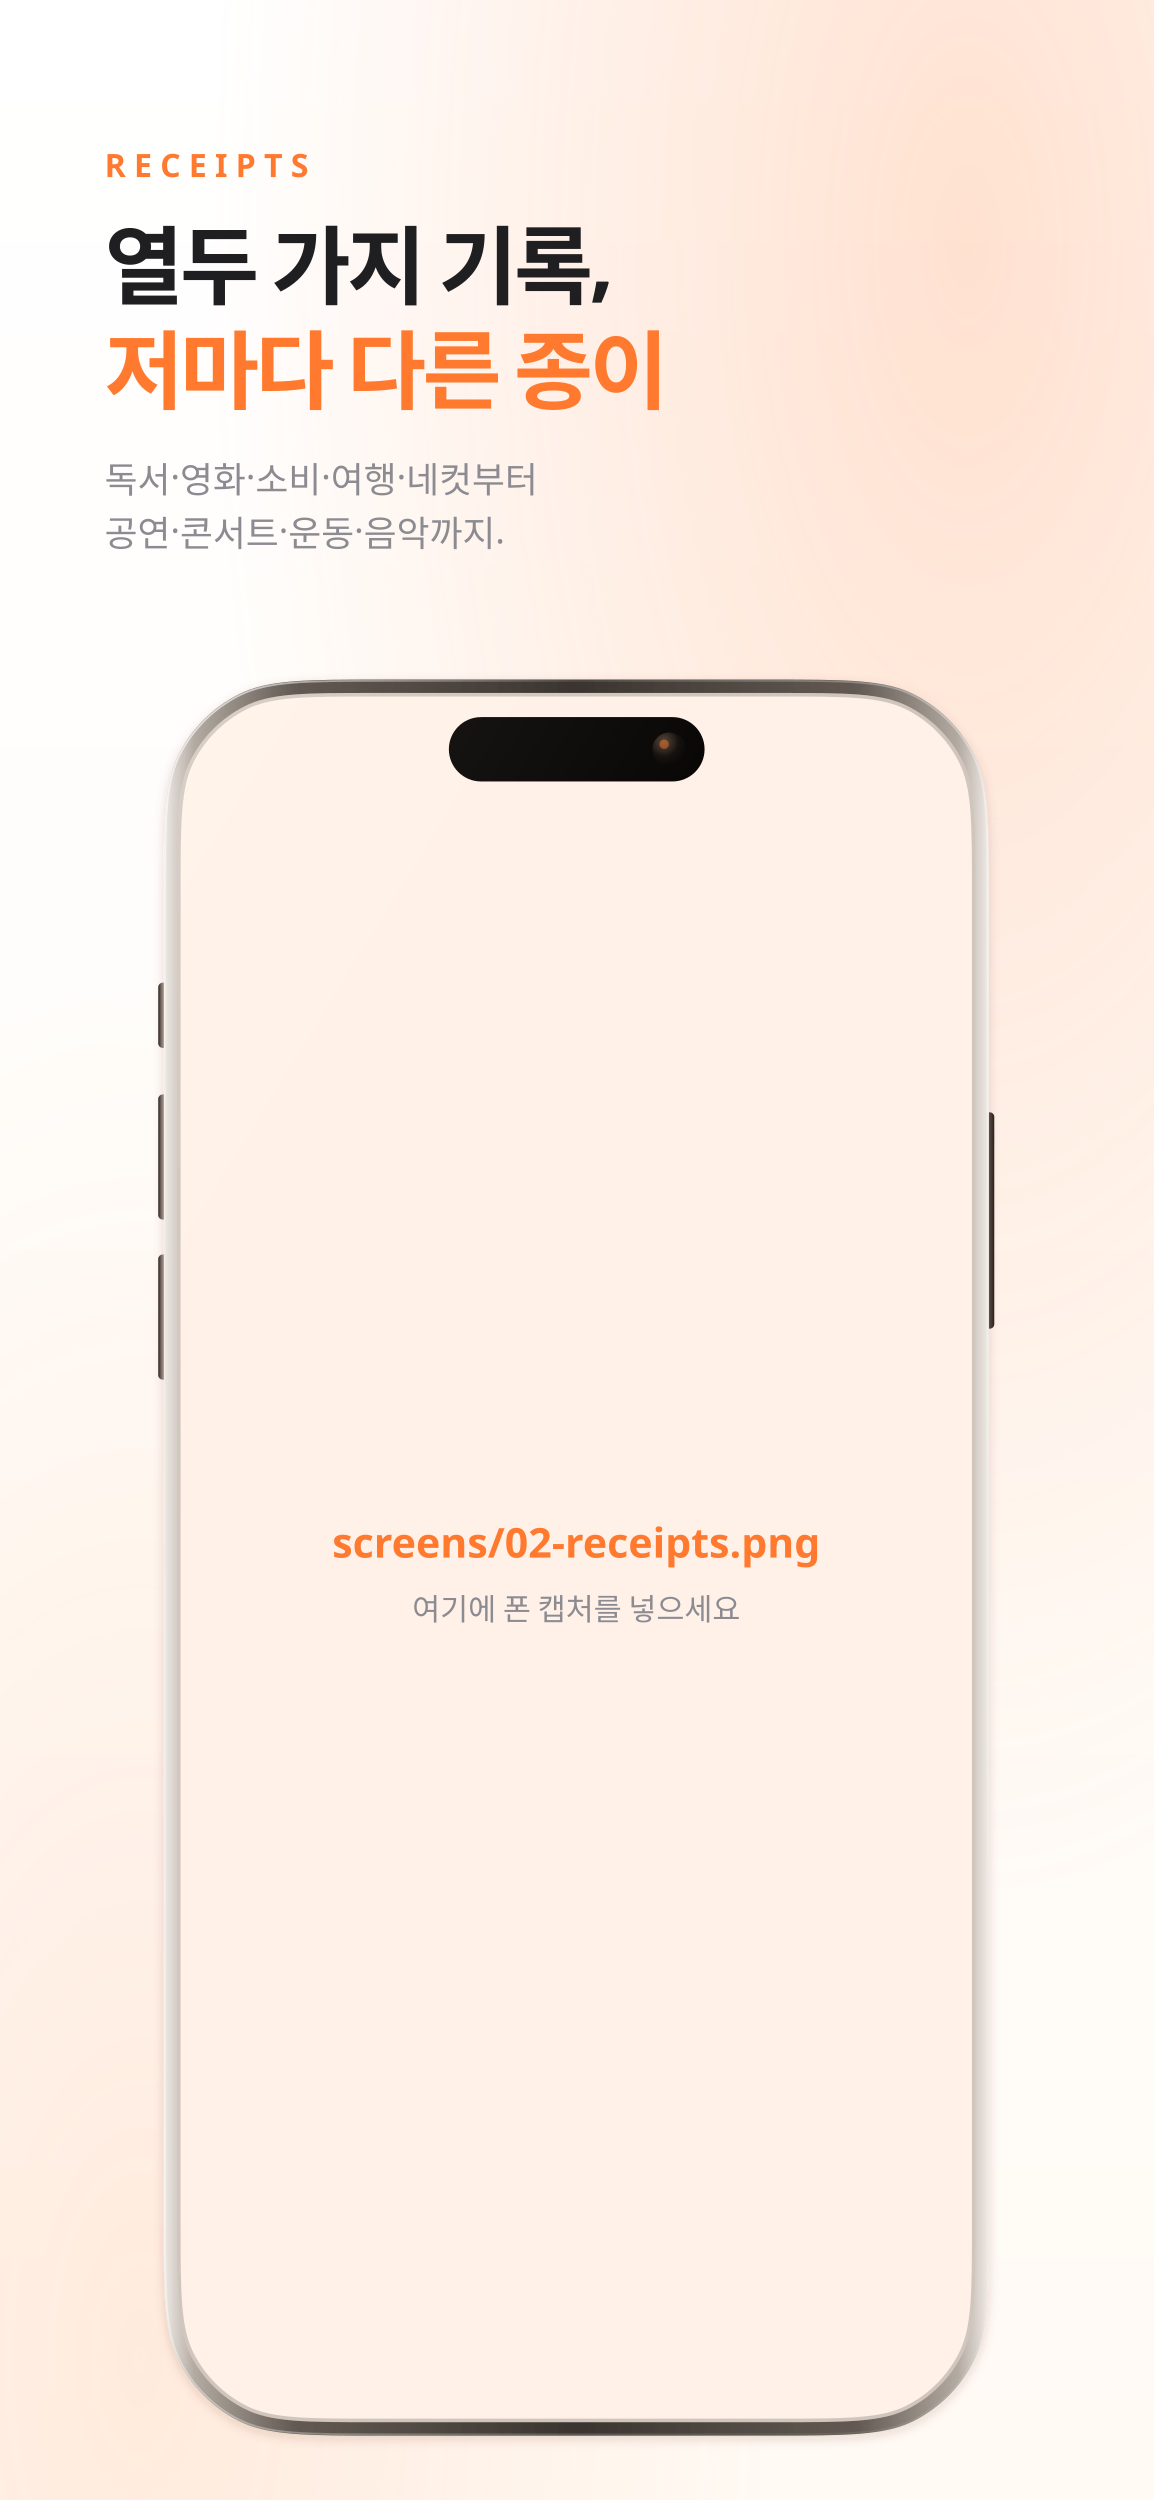
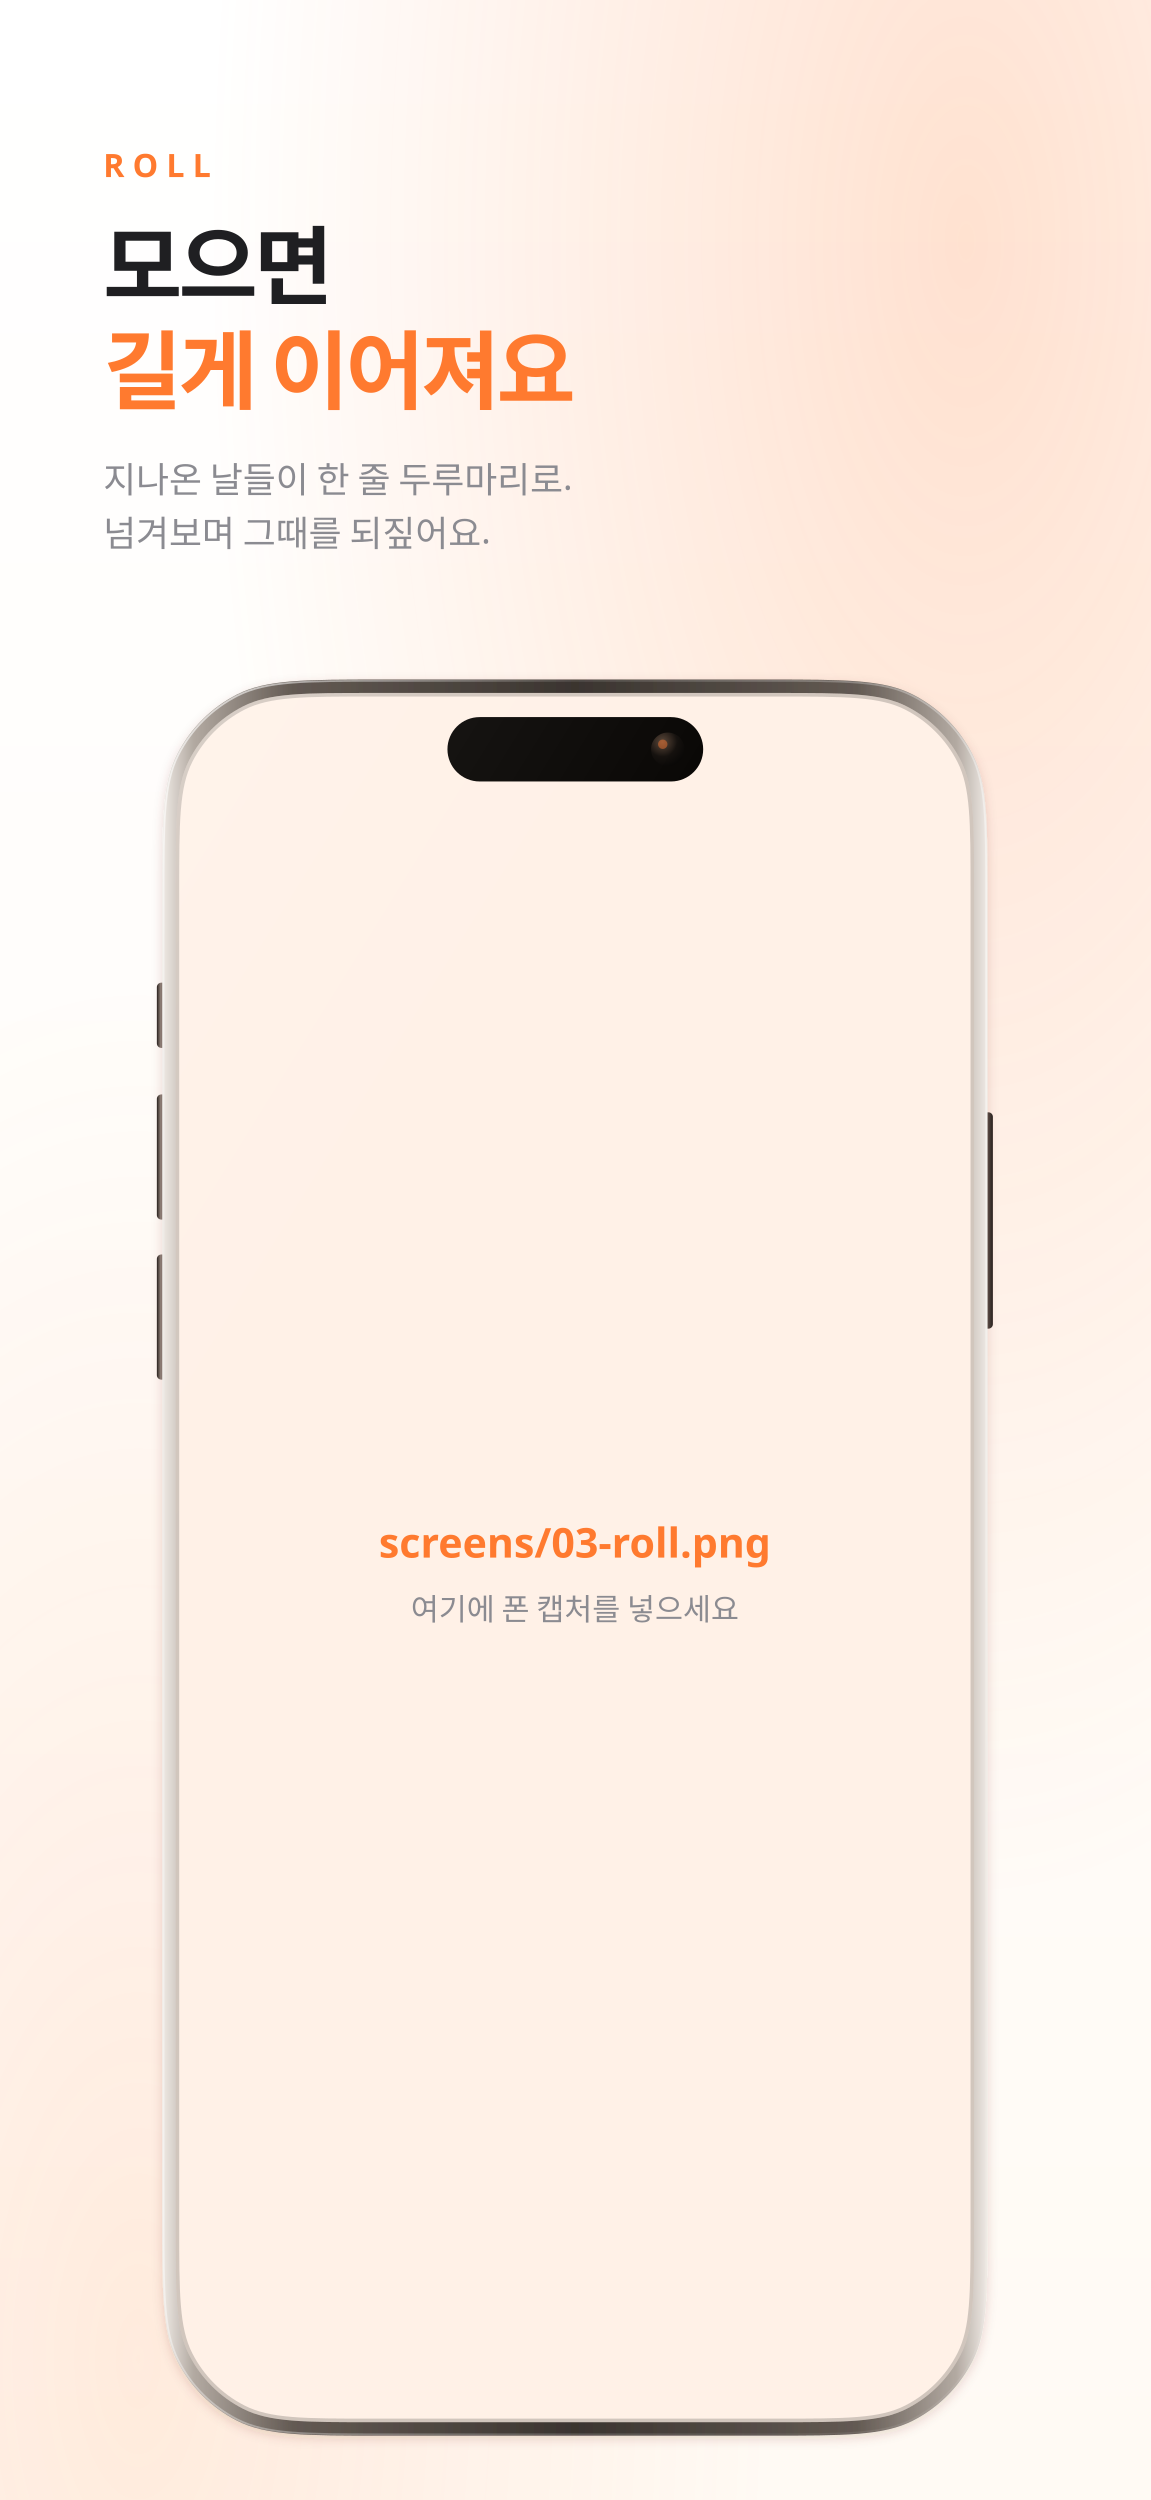
- <svg xmlns="http://www.w3.org/2000/svg" width="1290" height="2796" viewBox="0 0 1290 2796">
+ <svg xmlns="http://www.w3.org/2000/svg" width="1320" height="2868" viewBox="1.57 0 1286.86 2796">
  <defs>
    <linearGradient id="bg" x1="0" y1="0" x2="0" y2="1" gradientUnits="userSpaceOnUse" gradientTransform="scale(1290 2796)">
      <stop offset="0" stop-color="#ffffff" />
      <stop offset="1" stop-color="#fffaf4" />
    </linearGradient>
    <radialGradient id="glow" cx="0.84" cy="0.10" r="0.66" gradientUnits="userSpaceOnUse" gradientTransform="scale(1290 2796)">
      <stop offset="0" stop-color="#ff7a2f" stop-opacity="0.22" />
      <stop offset="1" stop-color="#ff7a2f" stop-opacity="0" />
    </radialGradient>
    <radialGradient id="glow2" cx="0.12" cy="0.94" r="0.55" gradientUnits="userSpaceOnUse" gradientTransform="scale(1290 2796)">
      <stop offset="0" stop-color="#ff7a2f" stop-opacity="0.12" />
      <stop offset="1" stop-color="#ff7a2f" stop-opacity="0" />
    </radialGradient>
    <linearGradient id="rail" x1="0" y1="0" x2="1" y2="0">
      <stop offset="0" stop-color="#f3eee9" />
      <stop offset="0.04" stop-color="#b3aaa2" />
      <stop offset="0.16" stop-color="#635a53" />
      <stop offset="0.5" stop-color="#3a342f" />
      <stop offset="0.84" stop-color="#635a53" />
      <stop offset="0.96" stop-color="#b3aaa2" />
      <stop offset="1" stop-color="#f3eee9" />
    </linearGradient>
    <linearGradient id="rim" x1="0" y1="0" x2="0.7" y2="1">
      <stop offset="0" stop-color="#ffffff" stop-opacity="0.70" />
      <stop offset="0.24" stop-color="#ffffff" stop-opacity="0.10" />
      <stop offset="0.58" stop-color="#ffffff" stop-opacity="0.46" />
      <stop offset="1" stop-color="#ffffff" stop-opacity="0.08" />
    </linearGradient>
    <linearGradient id="btn" x1="0" y1="0" x2="1" y2="0">
      <stop offset="0" stop-color="#26211d" />
      <stop offset="0.35" stop-color="#978d84" />
      <stop offset="0.6" stop-color="#544c45" />
      <stop offset="1" stop-color="#26211d" />
    </linearGradient>
    <linearGradient id="glare" x1="0" y1="0" x2="0.75" y2="1">
      <stop offset="0" stop-color="#ffffff" stop-opacity="0.16" />
      <stop offset="0.16" stop-color="#ffffff" stop-opacity="0.05" />
      <stop offset="0.34" stop-color="#ffffff" stop-opacity="0" />
    </linearGradient>
    <radialGradient id="lens" cx="0.34" cy="0.28" r="0.8">
      <stop offset="0" stop-color="#5a4638" />
      <stop offset="0.55" stop-color="#14100d" />
      <stop offset="1" stop-color="#070605" />
    </radialGradient>
    <filter id="drop" x="-30%" y="-15%" width="160%" height="140%">
      <feDropShadow dx="0" dy="34" stdDeviation="34" flood-color="#6b3410" flood-opacity="0.22" />
      <feDropShadow dx="0" dy="4" stdDeviation="6" flood-color="#6b3410" flood-opacity="0.16" />
    </filter>
    <clipPath id="screenClip">
      <path d="M 870.2 775 c 77.29 0 115.93 0 145.45 15.04 a 138 138 0 0 1 60.31 60.31 c 15.04 29.52 15.04 68.16 15.04 145.45 L 1091 2488.2 c 0 77.29 0 115.93 -15.04 145.45 a 138 138 0 0 1 -60.31 60.31 c -29.52 15.04 -68.16 15.04 -145.45 15.04 L 418.8 2709 c -77.29 0 -115.93 0 -145.45 -15.04 a 138 138 0 0 1 -60.31 -60.31 c -15.04 -29.52 -15.04 -68.16 -15.04 -145.45 L 198 995.8 c 0 -77.29 0 -115.93 15.04 -145.45 a 138 138 0 0 1 60.31 -60.31 c 29.52 -15.04 68.16 -15.04 145.45 -15.04 Z" />
    </clipPath>
  </defs>
  <g id="Background">
    <rect x="-400" width="2090" height="2796" fill="url(#bg)" />
    <rect x="-400" width="2090" height="2796" fill="url(#glow)" />
    <rect x="-400" width="2090" height="2796" fill="url(#glow2)" />
  </g>
  <g id="Caption" font-family="Pretendard, Pretendard Variable, Apple SD Gothic Neo, Malgun Gothic, sans-serif">
-     <text x="117" y="198" font-size="36" font-weight="700" letter-spacing="9.1" fill="#ff7a2f">RECEIPTS</text>
-     <text x="117" y="333" font-size="96" font-weight="800" letter-spacing="-3.9" fill="#1f1f22">열두 가지 기록,</text>
-     <text x="117" y="450" font-size="96" font-weight="800" letter-spacing="-3.9" fill="#ff7a2f">저마다 다른 종이</text>
-     <text x="117" y="551" font-size="40" font-weight="500" fill="#8b8b91">독서·영화·소비·여행·네컷부터</text>
-     <text x="117" y="611" font-size="40" font-weight="500" fill="#8b8b91">공연·콘서트·운동·음악까지.</text>
+     <text x="117" y="198" font-size="36" font-weight="700" letter-spacing="9.1" fill="#ff7a2f">ROLL</text>
+     <text x="117" y="333" font-size="96" font-weight="800" letter-spacing="-3.9" fill="#1f1f22">모으면</text>
+     <text x="117" y="450" font-size="96" font-weight="800" letter-spacing="-3.9" fill="#ff7a2f">길게 이어져요</text>
+     <text x="117" y="551" font-size="40" font-weight="500" fill="#8b8b91">지나온 날들이 한 줄 두루마리로.</text>
+     <text x="117" y="611" font-size="40" font-weight="500" fill="#8b8b91">넘겨보며 그때를 되짚어요.</text>
  </g>
  <g id="Device">
    <g id="Side buttons">
      <rect x="177" y="1099" width="13" height="73" rx="5.06" fill="url(#btn)" />
      <rect x="177" y="1224" width="13" height="140" rx="5.06" fill="url(#btn)" />
      <rect x="177" y="1403" width="13" height="140" rx="5.06" fill="url(#btn)" />
      <rect x="1099" y="1244" width="13" height="242" rx="5.06" fill="url(#btn)" />
    </g>
    <path id="Body" d="M 861.2 760 c 85.69 0 128.53 0 161.26 16.68 a 153 153 0 0 1 66.86 66.86 c 16.68 32.73 16.68 75.57 16.68 161.26 L 1106 2479.2 c 0 85.69 0 128.53 -16.68 161.26 a 153 153 0 0 1 -66.86 66.86 c -32.73 16.68 -75.57 16.68 -161.26 16.68 L 427.8 2724 c -85.69 0 -128.53 0 -161.26 -16.68 a 153 153 0 0 1 -66.86 -66.86 c -16.68 -32.73 -16.68 -75.57 -16.68 -161.26 L 183 1004.8 c 0 -85.69 0 -128.53 16.68 -161.26 a 153 153 0 0 1 66.86 -66.86 c 32.73 -16.68 75.57 -16.68 161.26 -16.68 Z" fill="url(#rail)" filter="url(#drop)" />
    <path id="Rim" d="M 862.1 761.5 c 84.85 0 127.27 0 159.68 16.51 a 151.5 151.5 0 0 1 66.21 66.21 c 16.51 32.41 16.51 74.83 16.51 159.68 L 1104.5 2480.1 c 0 84.85 0 127.27 -16.51 159.68 a 151.5 151.5 0 0 1 -66.21 66.21 c -32.41 16.51 -74.83 16.51 -159.68 16.51 L 426.9 2722.5 c -84.85 0 -127.27 0 -159.68 -16.51 a 151.5 151.5 0 0 1 -66.21 -66.21 c -16.51 -32.41 -16.51 -74.83 -16.51 -159.68 L 184.5 1003.9 c 0 -84.85 0 -127.27 16.51 -159.68 a 151.5 151.5 0 0 1 66.21 -66.21 c 32.41 -16.51 74.83 -16.51 159.68 -16.51 Z" fill="none" stroke="url(#rim)" stroke-width="2" />
    <g clip-path="url(#screenClip)">
      <rect x="198" y="775" width="893" height="1934" fill="#fff1e7" />
-       <text x="644.5" y="1742" font-family="Pretendard, Pretendard Variable, Apple SD Gothic Neo, Malgun Gothic, sans-serif" font-size="46" font-weight="700" fill="#ff7a2f" text-anchor="middle">screens/02-receipts.png</text>
+       <text x="644.5" y="1742" font-family="Pretendard, Pretendard Variable, Apple SD Gothic Neo, Malgun Gothic, sans-serif" font-size="46" font-weight="700" fill="#ff7a2f" text-anchor="middle">screens/03-roll.png</text>
      <text x="644.5" y="1812" font-family="Pretendard, Pretendard Variable, Apple SD Gothic Neo, Malgun Gothic, sans-serif" font-size="34" fill="#8b8b91" text-anchor="middle">여기에 폰 캡처를 넣으세요</text>
      <path d="M 870.2 775 c 77.29 0 115.93 0 145.45 15.04 a 138 138 0 0 1 60.31 60.31 c 15.04 29.52 15.04 68.16 15.04 145.45 L 1091 2488.2 c 0 77.29 0 115.93 -15.04 145.45 a 138 138 0 0 1 -60.31 60.31 c -29.52 15.04 -68.16 15.04 -145.45 15.04 L 418.8 2709 c -77.29 0 -115.93 0 -145.45 -15.04 a 138 138 0 0 1 -60.31 -60.31 c -15.04 -29.52 -15.04 -68.16 -15.04 -145.45 L 198 995.8 c 0 -77.29 0 -115.93 15.04 -145.45 a 138 138 0 0 1 60.31 -60.31 c 29.52 -15.04 68.16 -15.04 145.45 -15.04 Z" fill="none" stroke="#000000" stroke-opacity="0.18" stroke-width="8" />
    </g>
    <g id="Dynamic island">
      <rect x="502" y="802" width="286" height="72" rx="36" fill="#0a0806" />
      <circle cx="748.4" cy="838" r="18.72" fill="url(#lens)" />
      <circle cx="742.78" cy="832.38" r="5.24" fill="#ff7a2f" fill-opacity="0.45" />
    </g>
    <path id="Glare" d="M 870.2 775 c 77.29 0 115.93 0 145.45 15.04 a 138 138 0 0 1 60.31 60.31 c 15.04 29.52 15.04 68.16 15.04 145.45 L 1091 2488.2 c 0 77.29 0 115.93 -15.04 145.45 a 138 138 0 0 1 -60.31 60.31 c -29.52 15.04 -68.16 15.04 -145.45 15.04 L 418.8 2709 c -77.29 0 -115.93 0 -145.45 -15.04 a 138 138 0 0 1 -60.31 -60.31 c -15.04 -29.52 -15.04 -68.16 -15.04 -145.45 L 198 995.8 c 0 -77.29 0 -115.93 15.04 -145.45 a 138 138 0 0 1 60.31 -60.31 c 29.52 -15.04 68.16 -15.04 145.45 -15.04 Z" fill="url(#glare)" pointer-events="none" />
  </g>
</svg>
